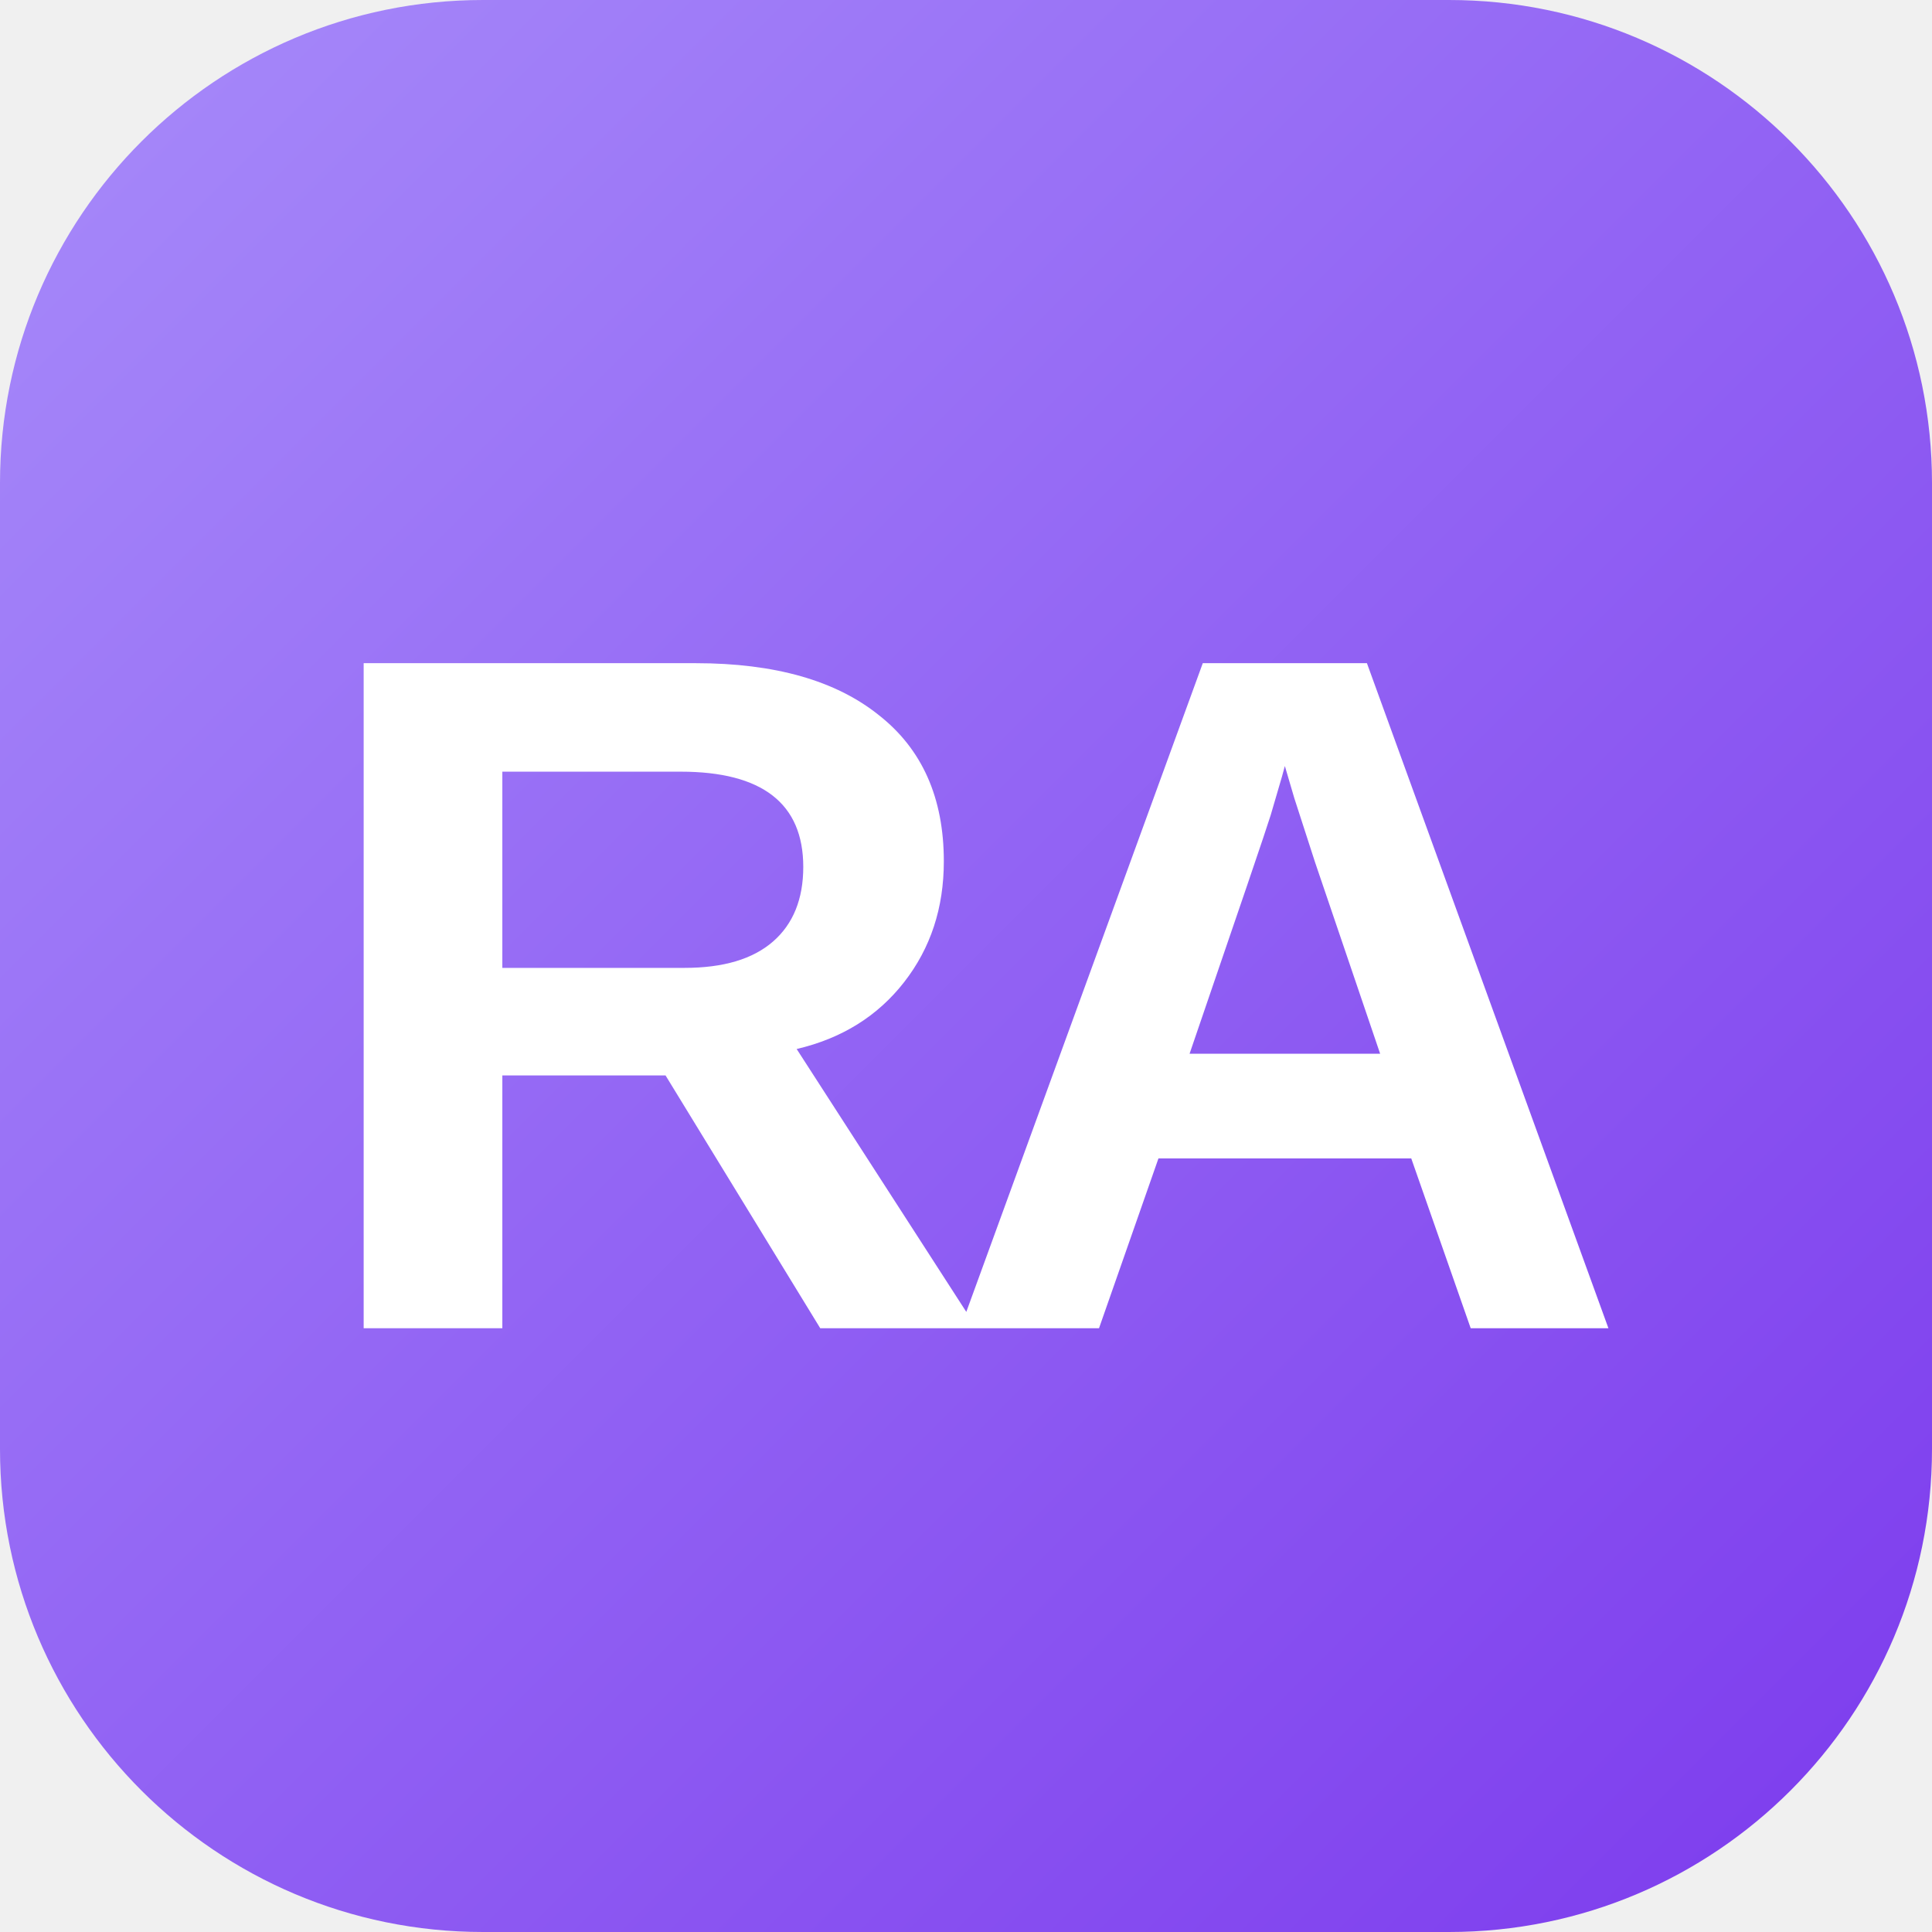
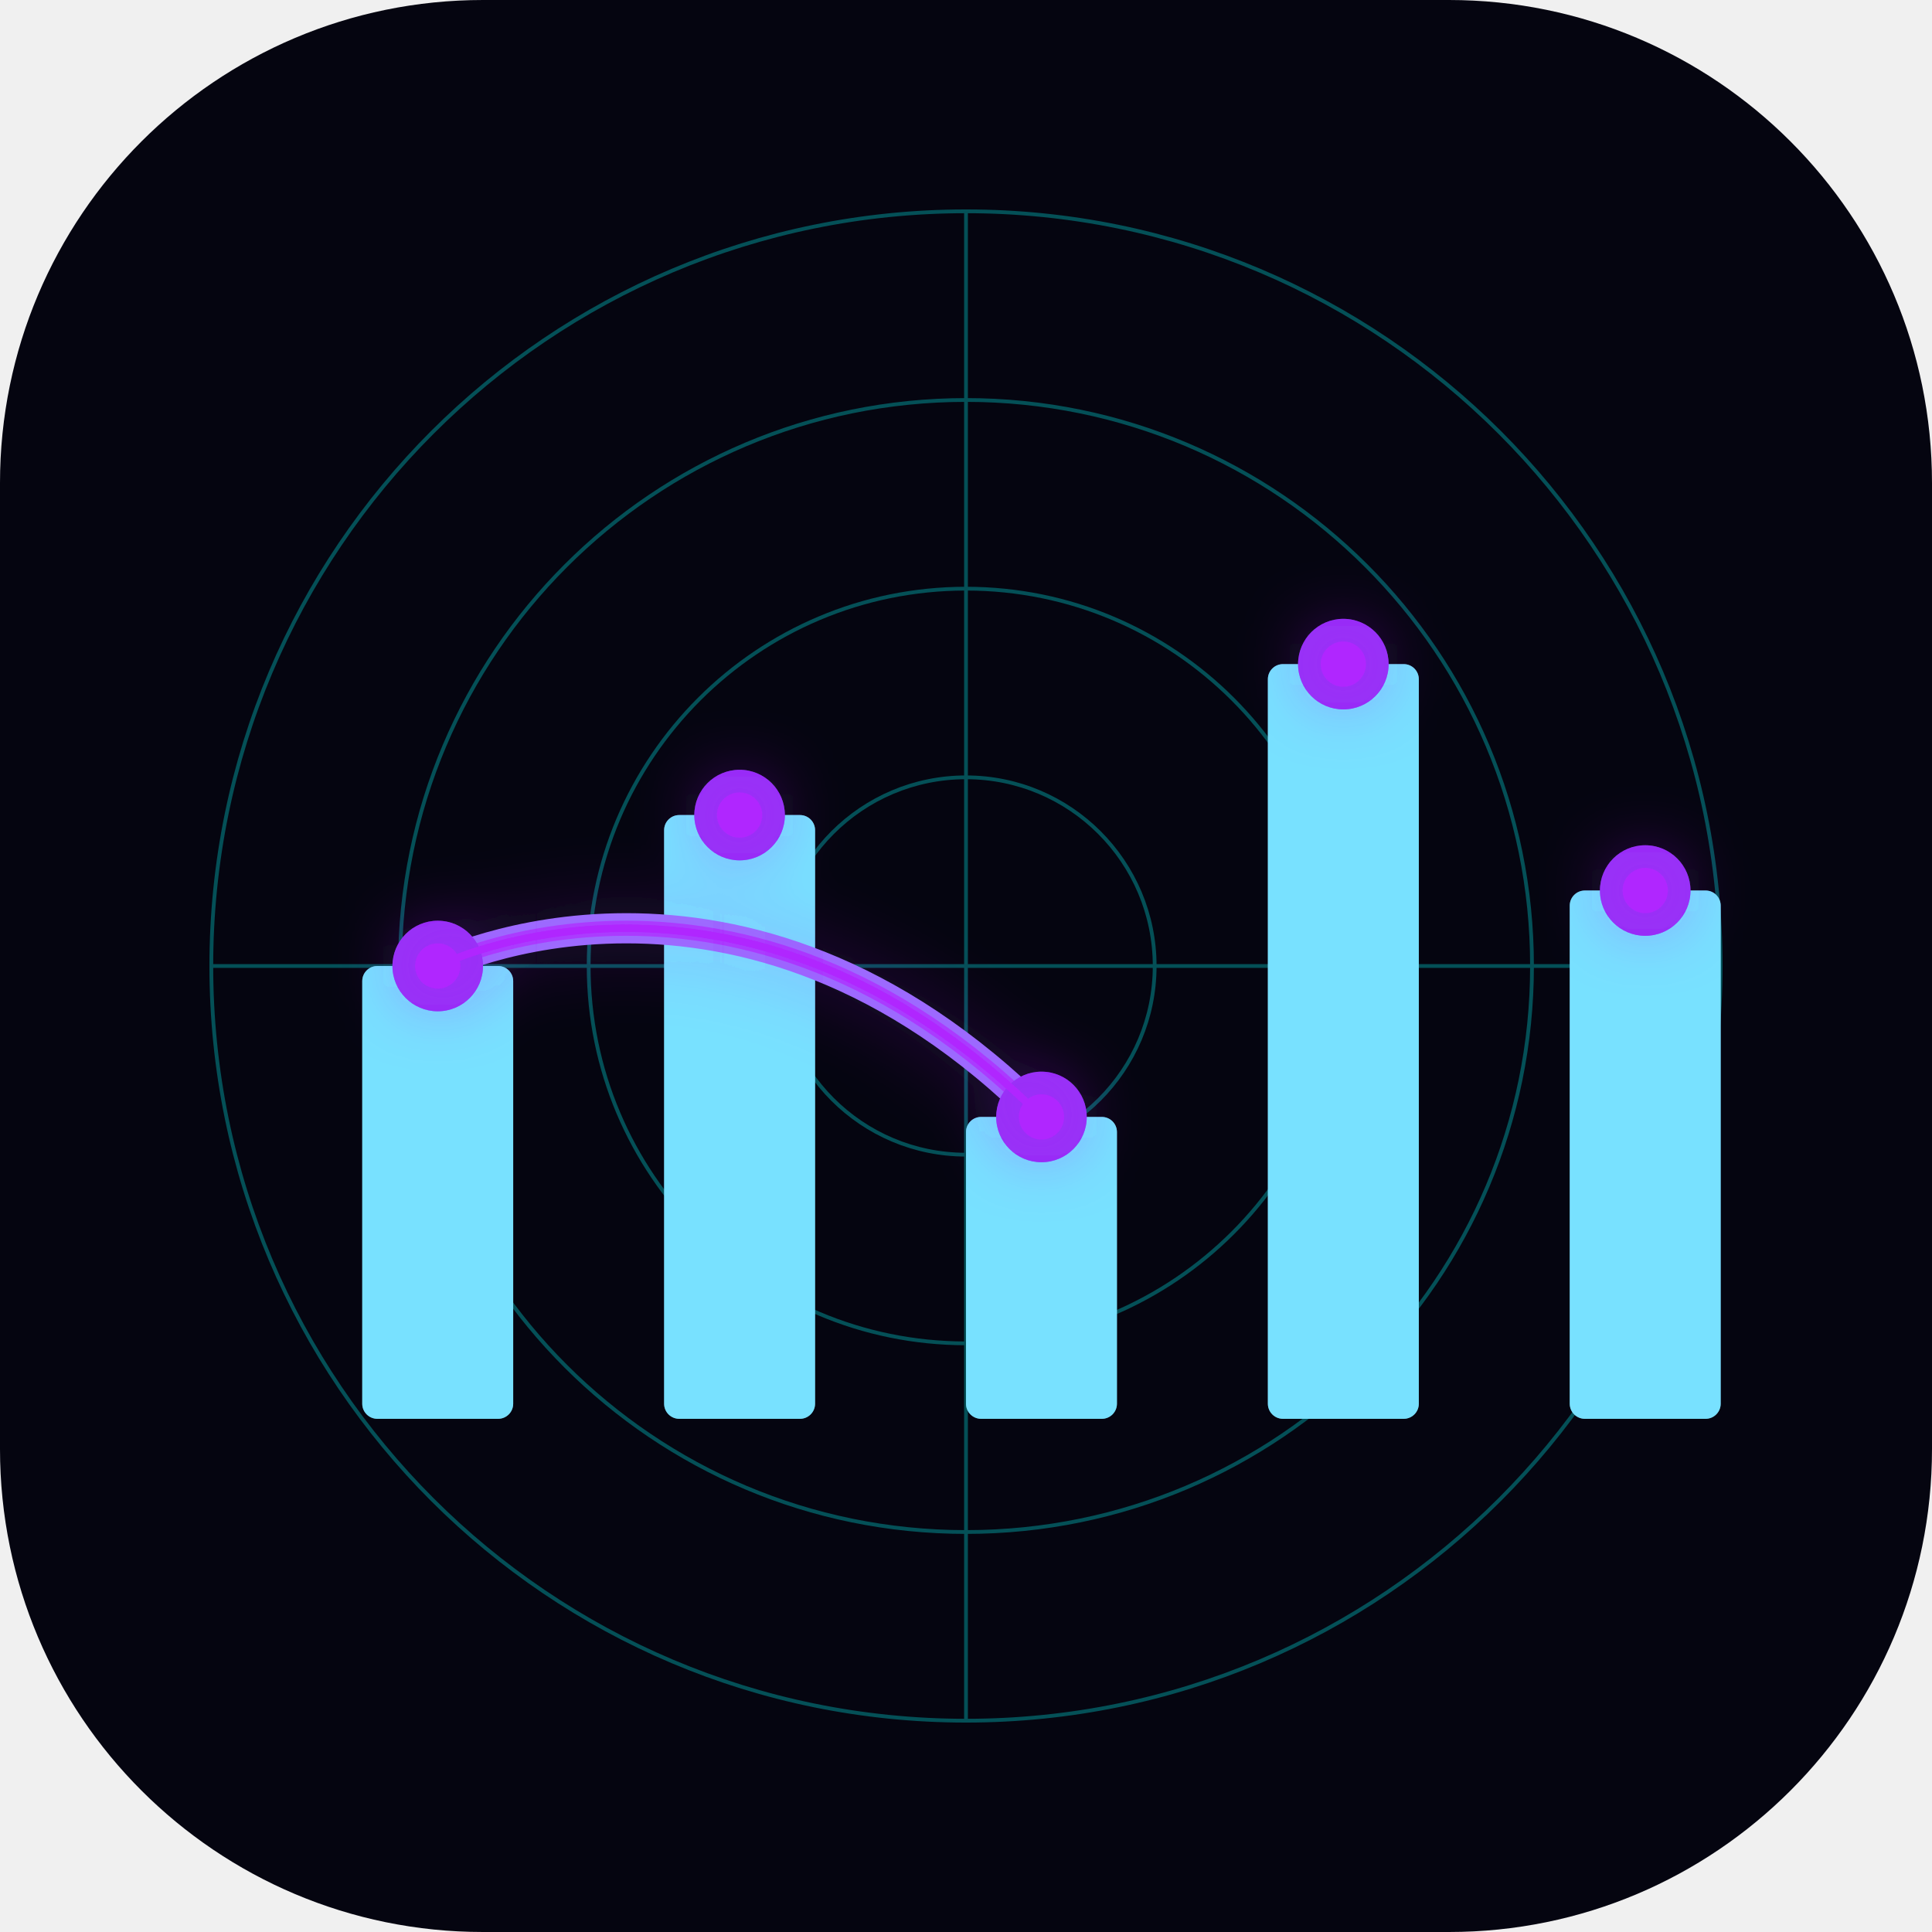
- <svg xmlns="http://www.w3.org/2000/svg" width="32" height="32" viewBox="0 0 32 32" fill="none">
-   <rect width="32" height="32" rx="8" fill="url(#circleGradient)" />
-   <text x="16" y="22" font-family="Arial, sans-serif" font-weight="bold" font-size="16" fill="white" text-anchor="middle" letter-spacing="-1">RA</text>
-   <defs>
-     <linearGradient id="circleGradient" x1="0" y1="0" x2="32" y2="32" gradientUnits="userSpaceOnUse">
-       <stop offset="0" stop-color="#A78BFA" />
-       <stop offset="1" stop-color="#7C3AED" />
-     </linearGradient>
-   </defs>
+ <svg xmlns="http://www.w3.org/2000/svg" width="512" height="512" viewBox="0 0 512 512" fill="none">
+   <rect width="512" height="512" rx="128" fill="#050510" />
+   <g opacity="0.3">
+     <path d="M56 256 H456" stroke="#00FFFF" stroke-width="1" />
+     <path d="M256 56 V456" stroke="#00FFFF" stroke-width="1" />
+     <circle cx="256" cy="256" r="200" stroke="#00FFFF" stroke-width="1" fill="none" />
+     <circle cx="256" cy="256" r="150" stroke="#00FFFF" stroke-width="1" fill="none" />
+     <circle cx="256" cy="256" r="100" stroke="#00FFFF" stroke-width="1" fill="none" />
+     <circle cx="256" cy="256" r="50" stroke="#00FFFF" stroke-width="1" fill="none" />
+   </g>
+   <rect x="96" y="256" width="40" height="120" rx="4" fill="#94D2FF" />
+   <rect x="96" y="256" width="40" height="120" rx="4" fill="#5CEFFF" opacity="0.5" />
+   <rect x="176" y="216" width="40" height="160" rx="4" fill="#94D2FF" />
+   <rect x="176" y="216" width="40" height="160" rx="4" fill="#5CEFFF" opacity="0.5" />
+   <rect x="256" y="296" width="40" height="80" rx="4" fill="#94D2FF" />
+   <rect x="256" y="296" width="40" height="80" rx="4" fill="#5CEFFF" opacity="0.5" />
+   <rect x="336" y="176" width="40" height="200" rx="4" fill="#94D2FF" />
+   <rect x="336" y="176" width="40" height="200" rx="4" fill="#5CEFFF" opacity="0.5" />
+   <rect x="416" y="236" width="40" height="140" rx="4" fill="#94D2FF" />
+   <rect x="416" y="236" width="40" height="140" rx="4" fill="#5CEFFF" opacity="0.5" />
+   <path d="M116 256 C116 256, 196 216, 276 296, 356 176, 436 236" stroke="#9B6DFF" stroke-width="8" stroke-linecap="round" />
+   <path d="M116 256 C116 256, 196 216, 276 296, 356 176, 436 236" stroke="#B026FF" stroke-width="4" stroke-linecap="round" opacity="0.7" />
+   <circle cx="116" cy="256" r="12" fill="#7C3AED" />
+   <circle cx="116" cy="256" r="12" fill="#B026FF" opacity="0.5" />
+   <circle cx="196" cy="216" r="12" fill="#7C3AED" />
+   <circle cx="196" cy="216" r="12" fill="#B026FF" opacity="0.5" />
+   <circle cx="276" cy="296" r="12" fill="#7C3AED" />
+   <circle cx="276" cy="296" r="12" fill="#B026FF" opacity="0.5" />
+   <circle cx="356" cy="176" r="12" fill="#7C3AED" />
+   <circle cx="356" cy="176" r="12" fill="#B026FF" opacity="0.5" />
+   <circle cx="436" cy="236" r="12" fill="#7C3AED" />
+   <circle cx="436" cy="236" r="12" fill="#B026FF" opacity="0.5" />
+   <filter id="glow" x="-50%" y="-50%" width="200%" height="200%">
+     <feGaussianBlur stdDeviation="10" result="blur" />
+     <feComposite in="SourceGraphic" in2="blur" operator="over" />
+   </filter>
+   <g filter="url(#glow)">
+     <path d="M116 256 C116 256, 196 216, 276 296, 356 176, 436 236" stroke="#B026FF" stroke-width="2" stroke-linecap="round" />
+     <circle cx="116" cy="256" r="6" fill="#B026FF" />
+     <circle cx="196" cy="216" r="6" fill="#B026FF" />
+     <circle cx="276" cy="296" r="6" fill="#B026FF" />
+     <circle cx="356" cy="176" r="6" fill="#B026FF" />
+     <circle cx="436" cy="236" r="6" fill="#B026FF" />
+   </g>
</svg>
